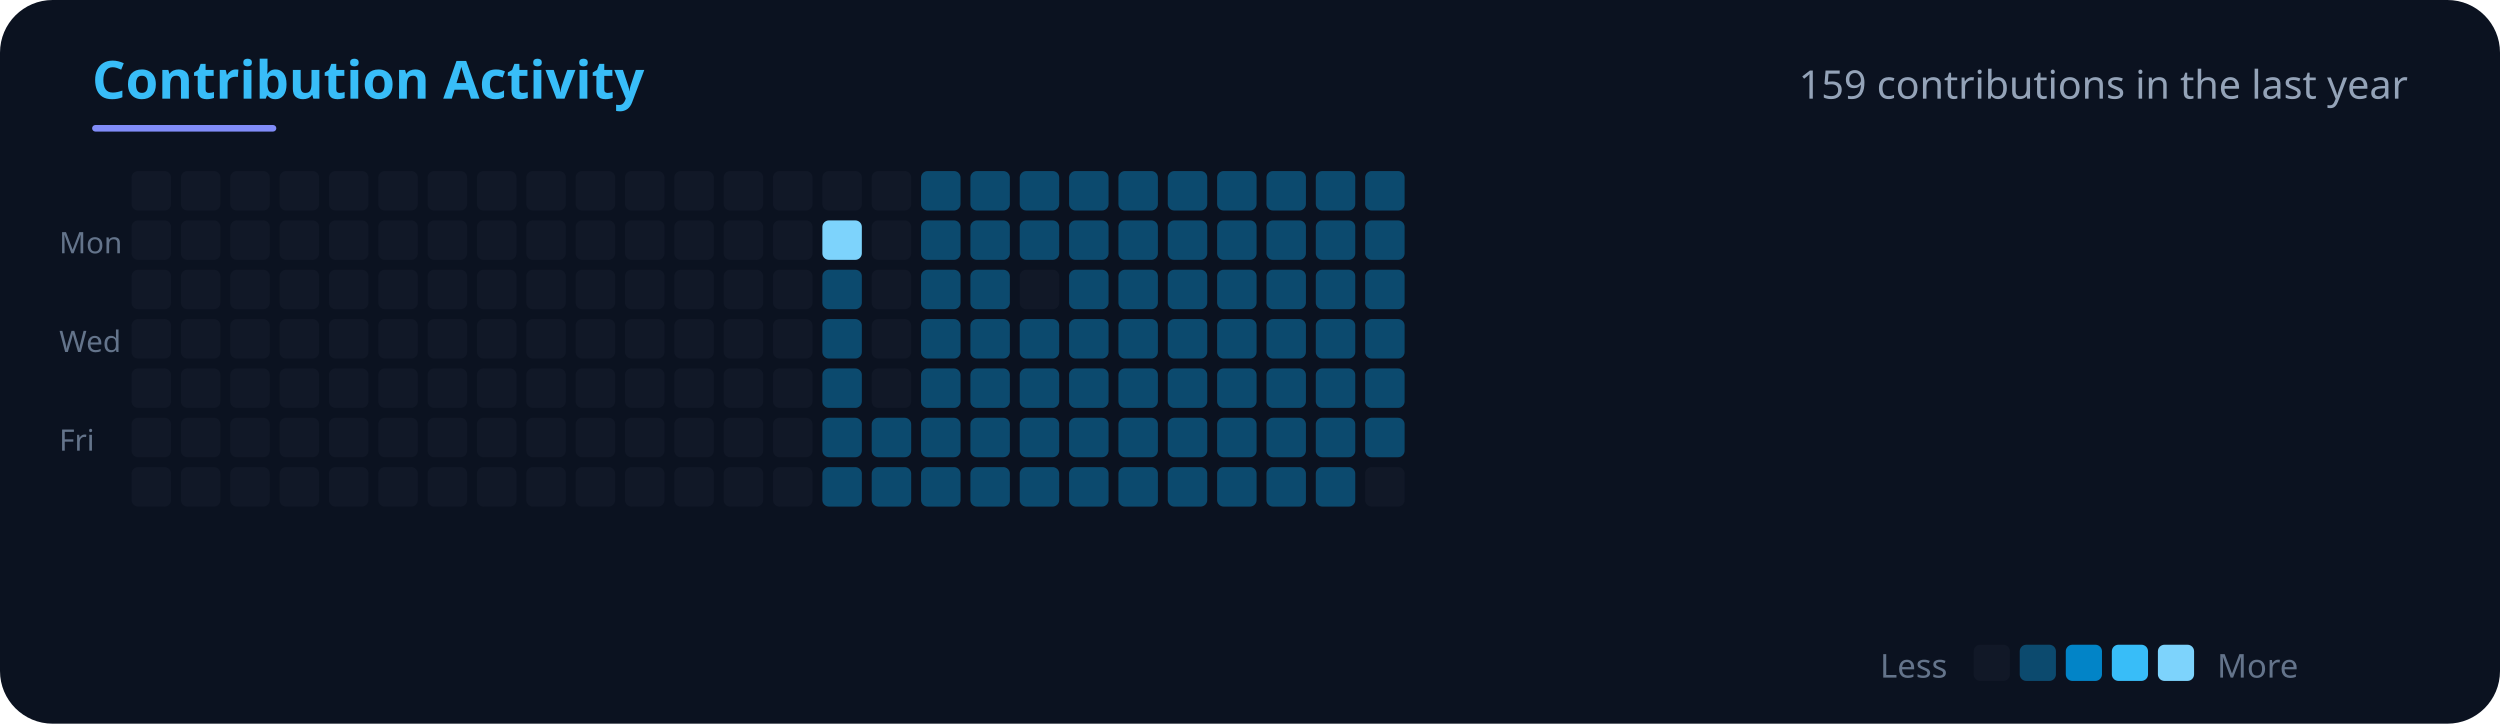
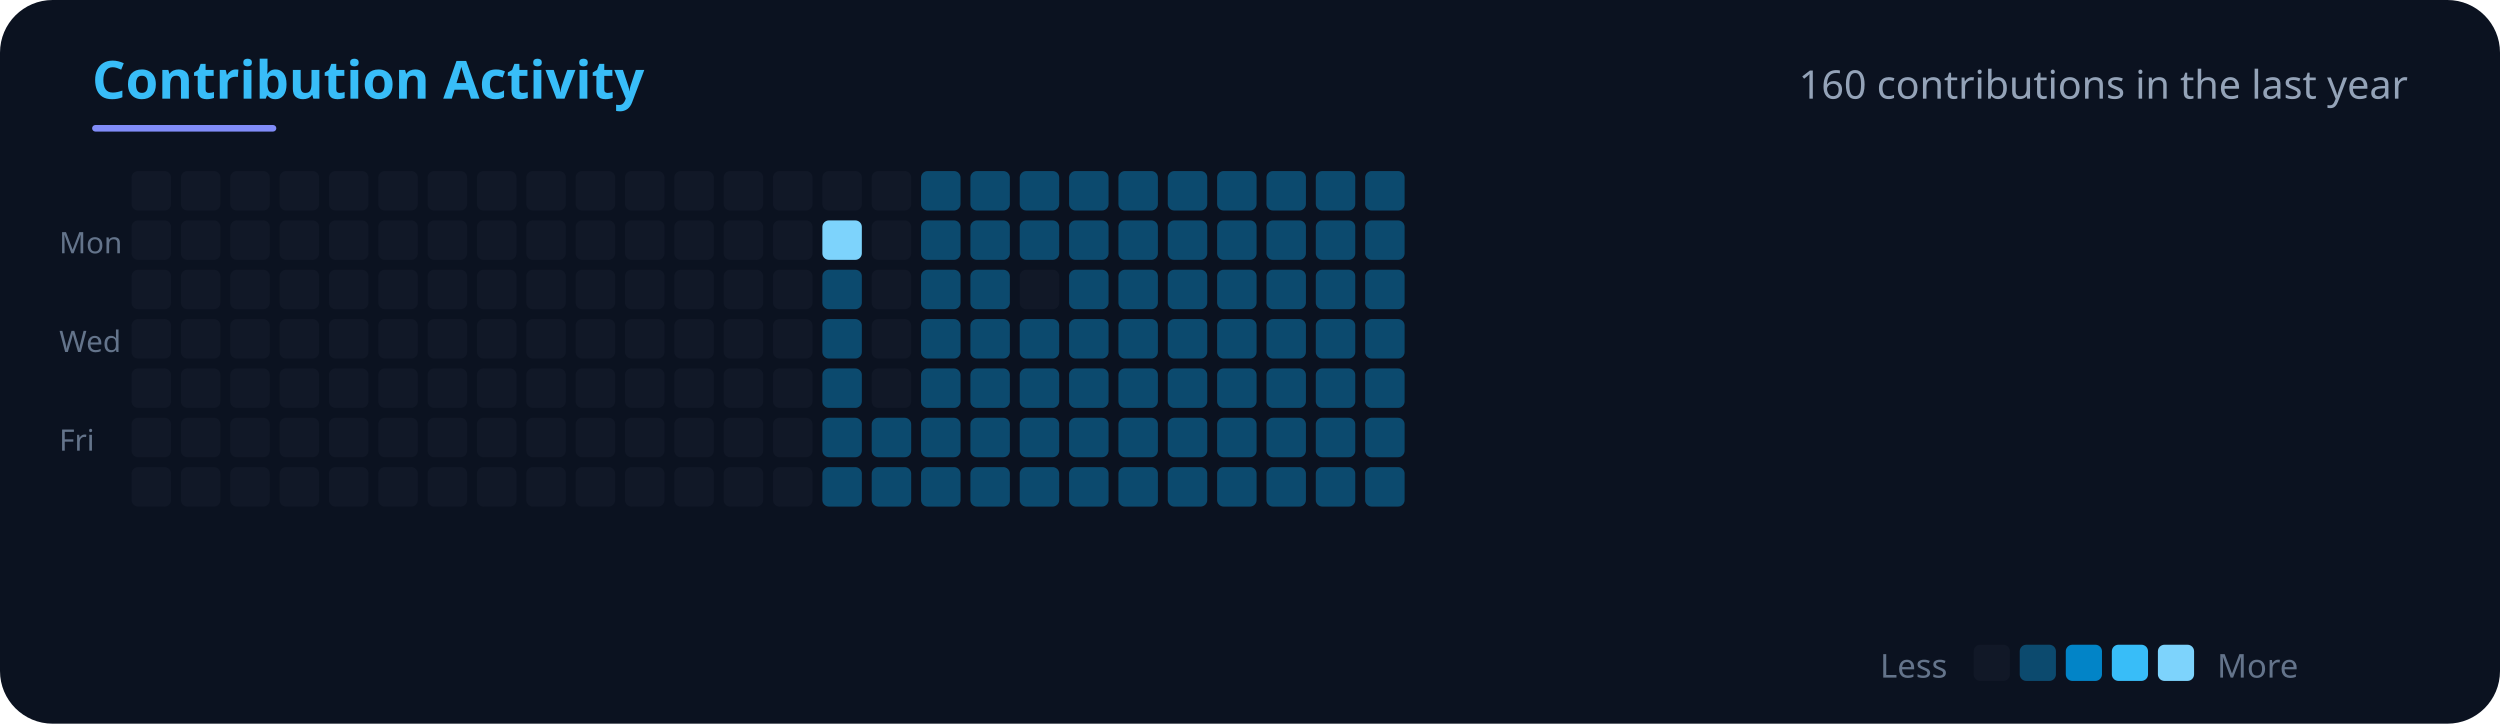
<svg xmlns="http://www.w3.org/2000/svg" width="760" height="220" viewBox="0 0 760 220" role="img">
  <rect width="100%" height="100%" rx="16" fill="#0B1220" />
  <text x="28" y="30" fill="#38BDF8" font-family="Segoe UI, Ubuntu, sans-serif" font-size="16" font-weight="700">Contribution Activity</text>
-   <text x="732" y="30" text-anchor="end" fill="#94A3B8" font-family="Segoe UI, Ubuntu, sans-serif" font-size="12">159 contributions in the last year</text>
+   <text x="732" y="30" text-anchor="end" fill="#94A3B8" font-family="Segoe UI, Ubuntu, sans-serif" font-size="12">160 contributions in the last year</text>
  <rect x="28" y="38" width="56" height="2" rx="1" fill="#818CF8" />
  <text x="18" y="77" fill="#64748B" font-family="Segoe UI, Ubuntu, sans-serif" font-size="9">Mon</text>
  <text x="18" y="107" fill="#64748B" font-family="Segoe UI, Ubuntu, sans-serif" font-size="9">Wed</text>
  <text x="18" y="137" fill="#64748B" font-family="Segoe UI, Ubuntu, sans-serif" font-size="9">Fri</text>
  <rect x="40" y="52" width="12" height="12" rx="2" fill="#111827" />
  <rect x="40" y="67" width="12" height="12" rx="2" fill="#111827" />
  <rect x="40" y="82" width="12" height="12" rx="2" fill="#111827" />
  <rect x="40" y="97" width="12" height="12" rx="2" fill="#111827" />
  <rect x="40" y="112" width="12" height="12" rx="2" fill="#111827" />
  <rect x="40" y="127" width="12" height="12" rx="2" fill="#111827" />
  <rect x="40" y="142" width="12" height="12" rx="2" fill="#111827" />
  <rect x="55" y="52" width="12" height="12" rx="2" fill="#111827" />
  <rect x="55" y="67" width="12" height="12" rx="2" fill="#111827" />
  <rect x="55" y="82" width="12" height="12" rx="2" fill="#111827" />
  <rect x="55" y="97" width="12" height="12" rx="2" fill="#111827" />
  <rect x="55" y="112" width="12" height="12" rx="2" fill="#111827" />
  <rect x="55" y="127" width="12" height="12" rx="2" fill="#111827" />
  <rect x="55" y="142" width="12" height="12" rx="2" fill="#111827" />
  <rect x="70" y="52" width="12" height="12" rx="2" fill="#111827" />
  <rect x="70" y="67" width="12" height="12" rx="2" fill="#111827" />
  <rect x="70" y="82" width="12" height="12" rx="2" fill="#111827" />
  <rect x="70" y="97" width="12" height="12" rx="2" fill="#111827" />
  <rect x="70" y="112" width="12" height="12" rx="2" fill="#111827" />
  <rect x="70" y="127" width="12" height="12" rx="2" fill="#111827" />
  <rect x="70" y="142" width="12" height="12" rx="2" fill="#111827" />
  <rect x="85" y="52" width="12" height="12" rx="2" fill="#111827" />
  <rect x="85" y="67" width="12" height="12" rx="2" fill="#111827" />
  <rect x="85" y="82" width="12" height="12" rx="2" fill="#111827" />
  <rect x="85" y="97" width="12" height="12" rx="2" fill="#111827" />
  <rect x="85" y="112" width="12" height="12" rx="2" fill="#111827" />
  <rect x="85" y="127" width="12" height="12" rx="2" fill="#111827" />
  <rect x="85" y="142" width="12" height="12" rx="2" fill="#111827" />
  <rect x="100" y="52" width="12" height="12" rx="2" fill="#111827" />
  <rect x="100" y="67" width="12" height="12" rx="2" fill="#111827" />
  <rect x="100" y="82" width="12" height="12" rx="2" fill="#111827" />
  <rect x="100" y="97" width="12" height="12" rx="2" fill="#111827" />
  <rect x="100" y="112" width="12" height="12" rx="2" fill="#111827" />
  <rect x="100" y="127" width="12" height="12" rx="2" fill="#111827" />
  <rect x="100" y="142" width="12" height="12" rx="2" fill="#111827" />
  <rect x="115" y="52" width="12" height="12" rx="2" fill="#111827" />
  <rect x="115" y="67" width="12" height="12" rx="2" fill="#111827" />
  <rect x="115" y="82" width="12" height="12" rx="2" fill="#111827" />
  <rect x="115" y="97" width="12" height="12" rx="2" fill="#111827" />
  <rect x="115" y="112" width="12" height="12" rx="2" fill="#111827" />
  <rect x="115" y="127" width="12" height="12" rx="2" fill="#111827" />
  <rect x="115" y="142" width="12" height="12" rx="2" fill="#111827" />
  <rect x="130" y="52" width="12" height="12" rx="2" fill="#111827" />
  <rect x="130" y="67" width="12" height="12" rx="2" fill="#111827" />
  <rect x="130" y="82" width="12" height="12" rx="2" fill="#111827" />
  <rect x="130" y="97" width="12" height="12" rx="2" fill="#111827" />
  <rect x="130" y="112" width="12" height="12" rx="2" fill="#111827" />
  <rect x="130" y="127" width="12" height="12" rx="2" fill="#111827" />
  <rect x="130" y="142" width="12" height="12" rx="2" fill="#111827" />
  <rect x="145" y="52" width="12" height="12" rx="2" fill="#111827" />
  <rect x="145" y="67" width="12" height="12" rx="2" fill="#111827" />
  <rect x="145" y="82" width="12" height="12" rx="2" fill="#111827" />
  <rect x="145" y="97" width="12" height="12" rx="2" fill="#111827" />
  <rect x="145" y="112" width="12" height="12" rx="2" fill="#111827" />
  <rect x="145" y="127" width="12" height="12" rx="2" fill="#111827" />
  <rect x="145" y="142" width="12" height="12" rx="2" fill="#111827" />
  <rect x="160" y="52" width="12" height="12" rx="2" fill="#111827" />
  <rect x="160" y="67" width="12" height="12" rx="2" fill="#111827" />
  <rect x="160" y="82" width="12" height="12" rx="2" fill="#111827" />
  <rect x="160" y="97" width="12" height="12" rx="2" fill="#111827" />
  <rect x="160" y="112" width="12" height="12" rx="2" fill="#111827" />
  <rect x="160" y="127" width="12" height="12" rx="2" fill="#111827" />
  <rect x="160" y="142" width="12" height="12" rx="2" fill="#111827" />
  <rect x="175" y="52" width="12" height="12" rx="2" fill="#111827" />
  <rect x="175" y="67" width="12" height="12" rx="2" fill="#111827" />
  <rect x="175" y="82" width="12" height="12" rx="2" fill="#111827" />
  <rect x="175" y="97" width="12" height="12" rx="2" fill="#111827" />
  <rect x="175" y="112" width="12" height="12" rx="2" fill="#111827" />
  <rect x="175" y="127" width="12" height="12" rx="2" fill="#111827" />
  <rect x="175" y="142" width="12" height="12" rx="2" fill="#111827" />
  <rect x="190" y="52" width="12" height="12" rx="2" fill="#111827" />
  <rect x="190" y="67" width="12" height="12" rx="2" fill="#111827" />
  <rect x="190" y="82" width="12" height="12" rx="2" fill="#111827" />
  <rect x="190" y="97" width="12" height="12" rx="2" fill="#111827" />
  <rect x="190" y="112" width="12" height="12" rx="2" fill="#111827" />
  <rect x="190" y="127" width="12" height="12" rx="2" fill="#111827" />
  <rect x="190" y="142" width="12" height="12" rx="2" fill="#111827" />
  <rect x="205" y="52" width="12" height="12" rx="2" fill="#111827" />
  <rect x="205" y="67" width="12" height="12" rx="2" fill="#111827" />
  <rect x="205" y="82" width="12" height="12" rx="2" fill="#111827" />
  <rect x="205" y="97" width="12" height="12" rx="2" fill="#111827" />
  <rect x="205" y="112" width="12" height="12" rx="2" fill="#111827" />
  <rect x="205" y="127" width="12" height="12" rx="2" fill="#111827" />
  <rect x="205" y="142" width="12" height="12" rx="2" fill="#111827" />
  <rect x="220" y="52" width="12" height="12" rx="2" fill="#111827" />
  <rect x="220" y="67" width="12" height="12" rx="2" fill="#111827" />
  <rect x="220" y="82" width="12" height="12" rx="2" fill="#111827" />
  <rect x="220" y="97" width="12" height="12" rx="2" fill="#111827" />
  <rect x="220" y="112" width="12" height="12" rx="2" fill="#111827" />
  <rect x="220" y="127" width="12" height="12" rx="2" fill="#111827" />
  <rect x="220" y="142" width="12" height="12" rx="2" fill="#111827" />
  <rect x="235" y="52" width="12" height="12" rx="2" fill="#111827" />
  <rect x="235" y="67" width="12" height="12" rx="2" fill="#111827" />
  <rect x="235" y="82" width="12" height="12" rx="2" fill="#111827" />
  <rect x="235" y="97" width="12" height="12" rx="2" fill="#111827" />
  <rect x="235" y="112" width="12" height="12" rx="2" fill="#111827" />
  <rect x="235" y="127" width="12" height="12" rx="2" fill="#111827" />
  <rect x="235" y="142" width="12" height="12" rx="2" fill="#111827" />
  <rect x="250" y="52" width="12" height="12" rx="2" fill="#111827" />
  <rect x="250" y="67" width="12" height="12" rx="2" fill="#7DD3FC" />
  <rect x="250" y="82" width="12" height="12" rx="2" fill="#0C4A6E" />
  <rect x="250" y="97" width="12" height="12" rx="2" fill="#0C4A6E" />
  <rect x="250" y="112" width="12" height="12" rx="2" fill="#0C4A6E" />
  <rect x="250" y="127" width="12" height="12" rx="2" fill="#0C4A6E" />
  <rect x="250" y="142" width="12" height="12" rx="2" fill="#0C4A6E" />
  <rect x="265" y="52" width="12" height="12" rx="2" fill="#111827" />
  <rect x="265" y="67" width="12" height="12" rx="2" fill="#111827" />
  <rect x="265" y="82" width="12" height="12" rx="2" fill="#111827" />
  <rect x="265" y="97" width="12" height="12" rx="2" fill="#111827" />
  <rect x="265" y="112" width="12" height="12" rx="2" fill="#111827" />
  <rect x="265" y="127" width="12" height="12" rx="2" fill="#0C4A6E" />
  <rect x="265" y="142" width="12" height="12" rx="2" fill="#0C4A6E" />
  <rect x="280" y="52" width="12" height="12" rx="2" fill="#0C4A6E" />
  <rect x="280" y="67" width="12" height="12" rx="2" fill="#0C4A6E" />
  <rect x="280" y="82" width="12" height="12" rx="2" fill="#0C4A6E" />
  <rect x="280" y="97" width="12" height="12" rx="2" fill="#0C4A6E" />
  <rect x="280" y="112" width="12" height="12" rx="2" fill="#0C4A6E" />
  <rect x="280" y="127" width="12" height="12" rx="2" fill="#0C4A6E" />
  <rect x="280" y="142" width="12" height="12" rx="2" fill="#0C4A6E" />
  <rect x="295" y="52" width="12" height="12" rx="2" fill="#0C4A6E" />
  <rect x="295" y="67" width="12" height="12" rx="2" fill="#0C4A6E" />
  <rect x="295" y="82" width="12" height="12" rx="2" fill="#0C4A6E" />
  <rect x="295" y="97" width="12" height="12" rx="2" fill="#0C4A6E" />
  <rect x="295" y="112" width="12" height="12" rx="2" fill="#0C4A6E" />
  <rect x="295" y="127" width="12" height="12" rx="2" fill="#0C4A6E" />
  <rect x="295" y="142" width="12" height="12" rx="2" fill="#0C4A6E" />
  <rect x="310" y="52" width="12" height="12" rx="2" fill="#0C4A6E" />
  <rect x="310" y="67" width="12" height="12" rx="2" fill="#0C4A6E" />
  <rect x="310" y="82" width="12" height="12" rx="2" fill="#111827" />
  <rect x="310" y="97" width="12" height="12" rx="2" fill="#0C4A6E" />
  <rect x="310" y="112" width="12" height="12" rx="2" fill="#0C4A6E" />
  <rect x="310" y="127" width="12" height="12" rx="2" fill="#0C4A6E" />
  <rect x="310" y="142" width="12" height="12" rx="2" fill="#0C4A6E" />
  <rect x="325" y="52" width="12" height="12" rx="2" fill="#0C4A6E" />
  <rect x="325" y="67" width="12" height="12" rx="2" fill="#0C4A6E" />
  <rect x="325" y="82" width="12" height="12" rx="2" fill="#0C4A6E" />
  <rect x="325" y="97" width="12" height="12" rx="2" fill="#0C4A6E" />
  <rect x="325" y="112" width="12" height="12" rx="2" fill="#0C4A6E" />
  <rect x="325" y="127" width="12" height="12" rx="2" fill="#0C4A6E" />
  <rect x="325" y="142" width="12" height="12" rx="2" fill="#0C4A6E" />
  <rect x="340" y="52" width="12" height="12" rx="2" fill="#0C4A6E" />
  <rect x="340" y="67" width="12" height="12" rx="2" fill="#0C4A6E" />
  <rect x="340" y="82" width="12" height="12" rx="2" fill="#0C4A6E" />
  <rect x="340" y="97" width="12" height="12" rx="2" fill="#0C4A6E" />
  <rect x="340" y="112" width="12" height="12" rx="2" fill="#0C4A6E" />
  <rect x="340" y="127" width="12" height="12" rx="2" fill="#0C4A6E" />
  <rect x="340" y="142" width="12" height="12" rx="2" fill="#0C4A6E" />
  <rect x="355" y="52" width="12" height="12" rx="2" fill="#0C4A6E" />
  <rect x="355" y="67" width="12" height="12" rx="2" fill="#0C4A6E" />
  <rect x="355" y="82" width="12" height="12" rx="2" fill="#0C4A6E" />
  <rect x="355" y="97" width="12" height="12" rx="2" fill="#0C4A6E" />
  <rect x="355" y="112" width="12" height="12" rx="2" fill="#0C4A6E" />
  <rect x="355" y="127" width="12" height="12" rx="2" fill="#0C4A6E" />
  <rect x="355" y="142" width="12" height="12" rx="2" fill="#0C4A6E" />
  <rect x="370" y="52" width="12" height="12" rx="2" fill="#0C4A6E" />
  <rect x="370" y="67" width="12" height="12" rx="2" fill="#0C4A6E" />
  <rect x="370" y="82" width="12" height="12" rx="2" fill="#0C4A6E" />
  <rect x="370" y="97" width="12" height="12" rx="2" fill="#0C4A6E" />
  <rect x="370" y="112" width="12" height="12" rx="2" fill="#0C4A6E" />
  <rect x="370" y="127" width="12" height="12" rx="2" fill="#0C4A6E" />
  <rect x="370" y="142" width="12" height="12" rx="2" fill="#0C4A6E" />
  <rect x="385" y="52" width="12" height="12" rx="2" fill="#0C4A6E" />
  <rect x="385" y="67" width="12" height="12" rx="2" fill="#0C4A6E" />
  <rect x="385" y="82" width="12" height="12" rx="2" fill="#0C4A6E" />
  <rect x="385" y="97" width="12" height="12" rx="2" fill="#0C4A6E" />
  <rect x="385" y="112" width="12" height="12" rx="2" fill="#0C4A6E" />
  <rect x="385" y="127" width="12" height="12" rx="2" fill="#0C4A6E" />
  <rect x="385" y="142" width="12" height="12" rx="2" fill="#0C4A6E" />
  <rect x="400" y="52" width="12" height="12" rx="2" fill="#0C4A6E" />
  <rect x="400" y="67" width="12" height="12" rx="2" fill="#0C4A6E" />
  <rect x="400" y="82" width="12" height="12" rx="2" fill="#0C4A6E" />
  <rect x="400" y="97" width="12" height="12" rx="2" fill="#0C4A6E" />
  <rect x="400" y="112" width="12" height="12" rx="2" fill="#0C4A6E" />
  <rect x="400" y="127" width="12" height="12" rx="2" fill="#0C4A6E" />
  <rect x="400" y="142" width="12" height="12" rx="2" fill="#0C4A6E" />
  <rect x="415" y="52" width="12" height="12" rx="2" fill="#0C4A6E" />
  <rect x="415" y="67" width="12" height="12" rx="2" fill="#0C4A6E" />
  <rect x="415" y="82" width="12" height="12" rx="2" fill="#0C4A6E" />
  <rect x="415" y="97" width="12" height="12" rx="2" fill="#0C4A6E" />
  <rect x="415" y="112" width="12" height="12" rx="2" fill="#0C4A6E" />
  <rect x="415" y="127" width="12" height="12" rx="2" fill="#0C4A6E" />
-   <rect x="415" y="142" width="12" height="12" rx="2" fill="#111827" />
+   <rect x="415" y="142" width="12" height="12" rx="2" fill="#0C4A6E" />
  <text x="592" y="206" text-anchor="end" fill="#64748B" font-size="10" font-family="Segoe UI, Ubuntu, sans-serif">Less</text>
  <rect x="600" y="196" width="11" height="11" rx="2" fill="#111827" />
  <rect x="614" y="196" width="11" height="11" rx="2" fill="#0C4A6E" />
  <rect x="628" y="196" width="11" height="11" rx="2" fill="#0284C7" />
  <rect x="642" y="196" width="11" height="11" rx="2" fill="#38BDF8" />
  <rect x="656" y="196" width="11" height="11" rx="2" fill="#7DD3FC" />
  <text x="674" y="206" fill="#64748B" font-size="10" font-family="Segoe UI, Ubuntu, sans-serif">More</text>
</svg>
